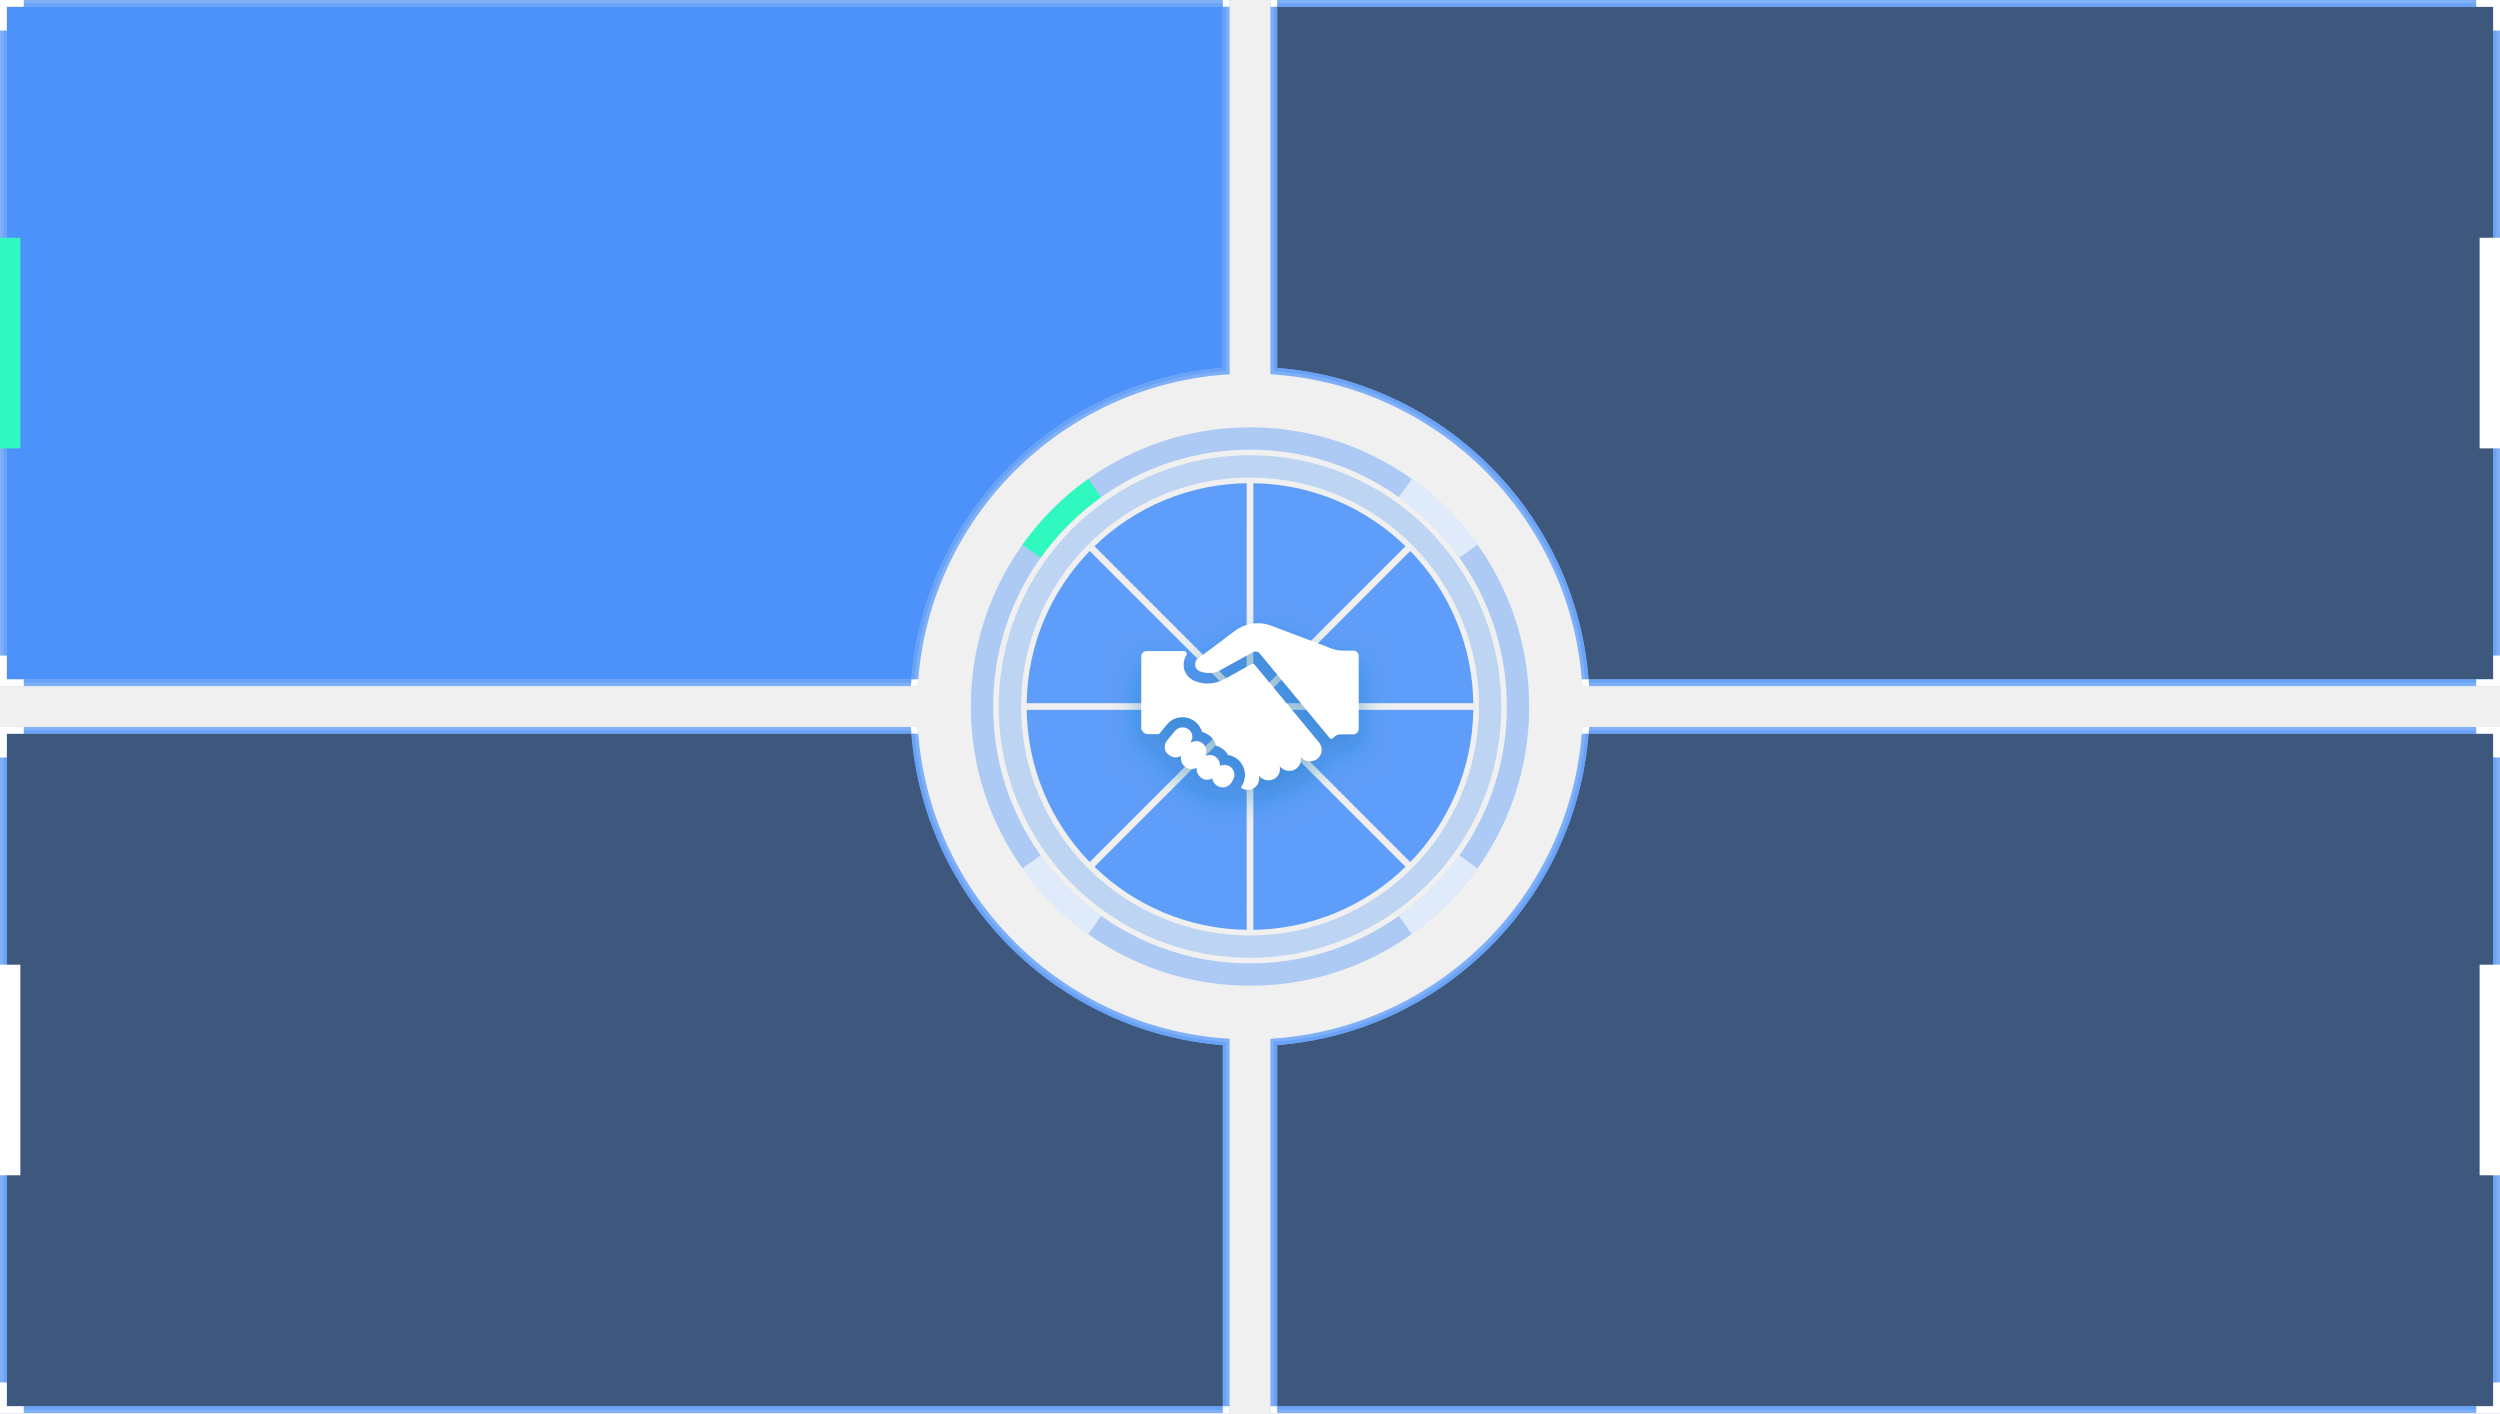
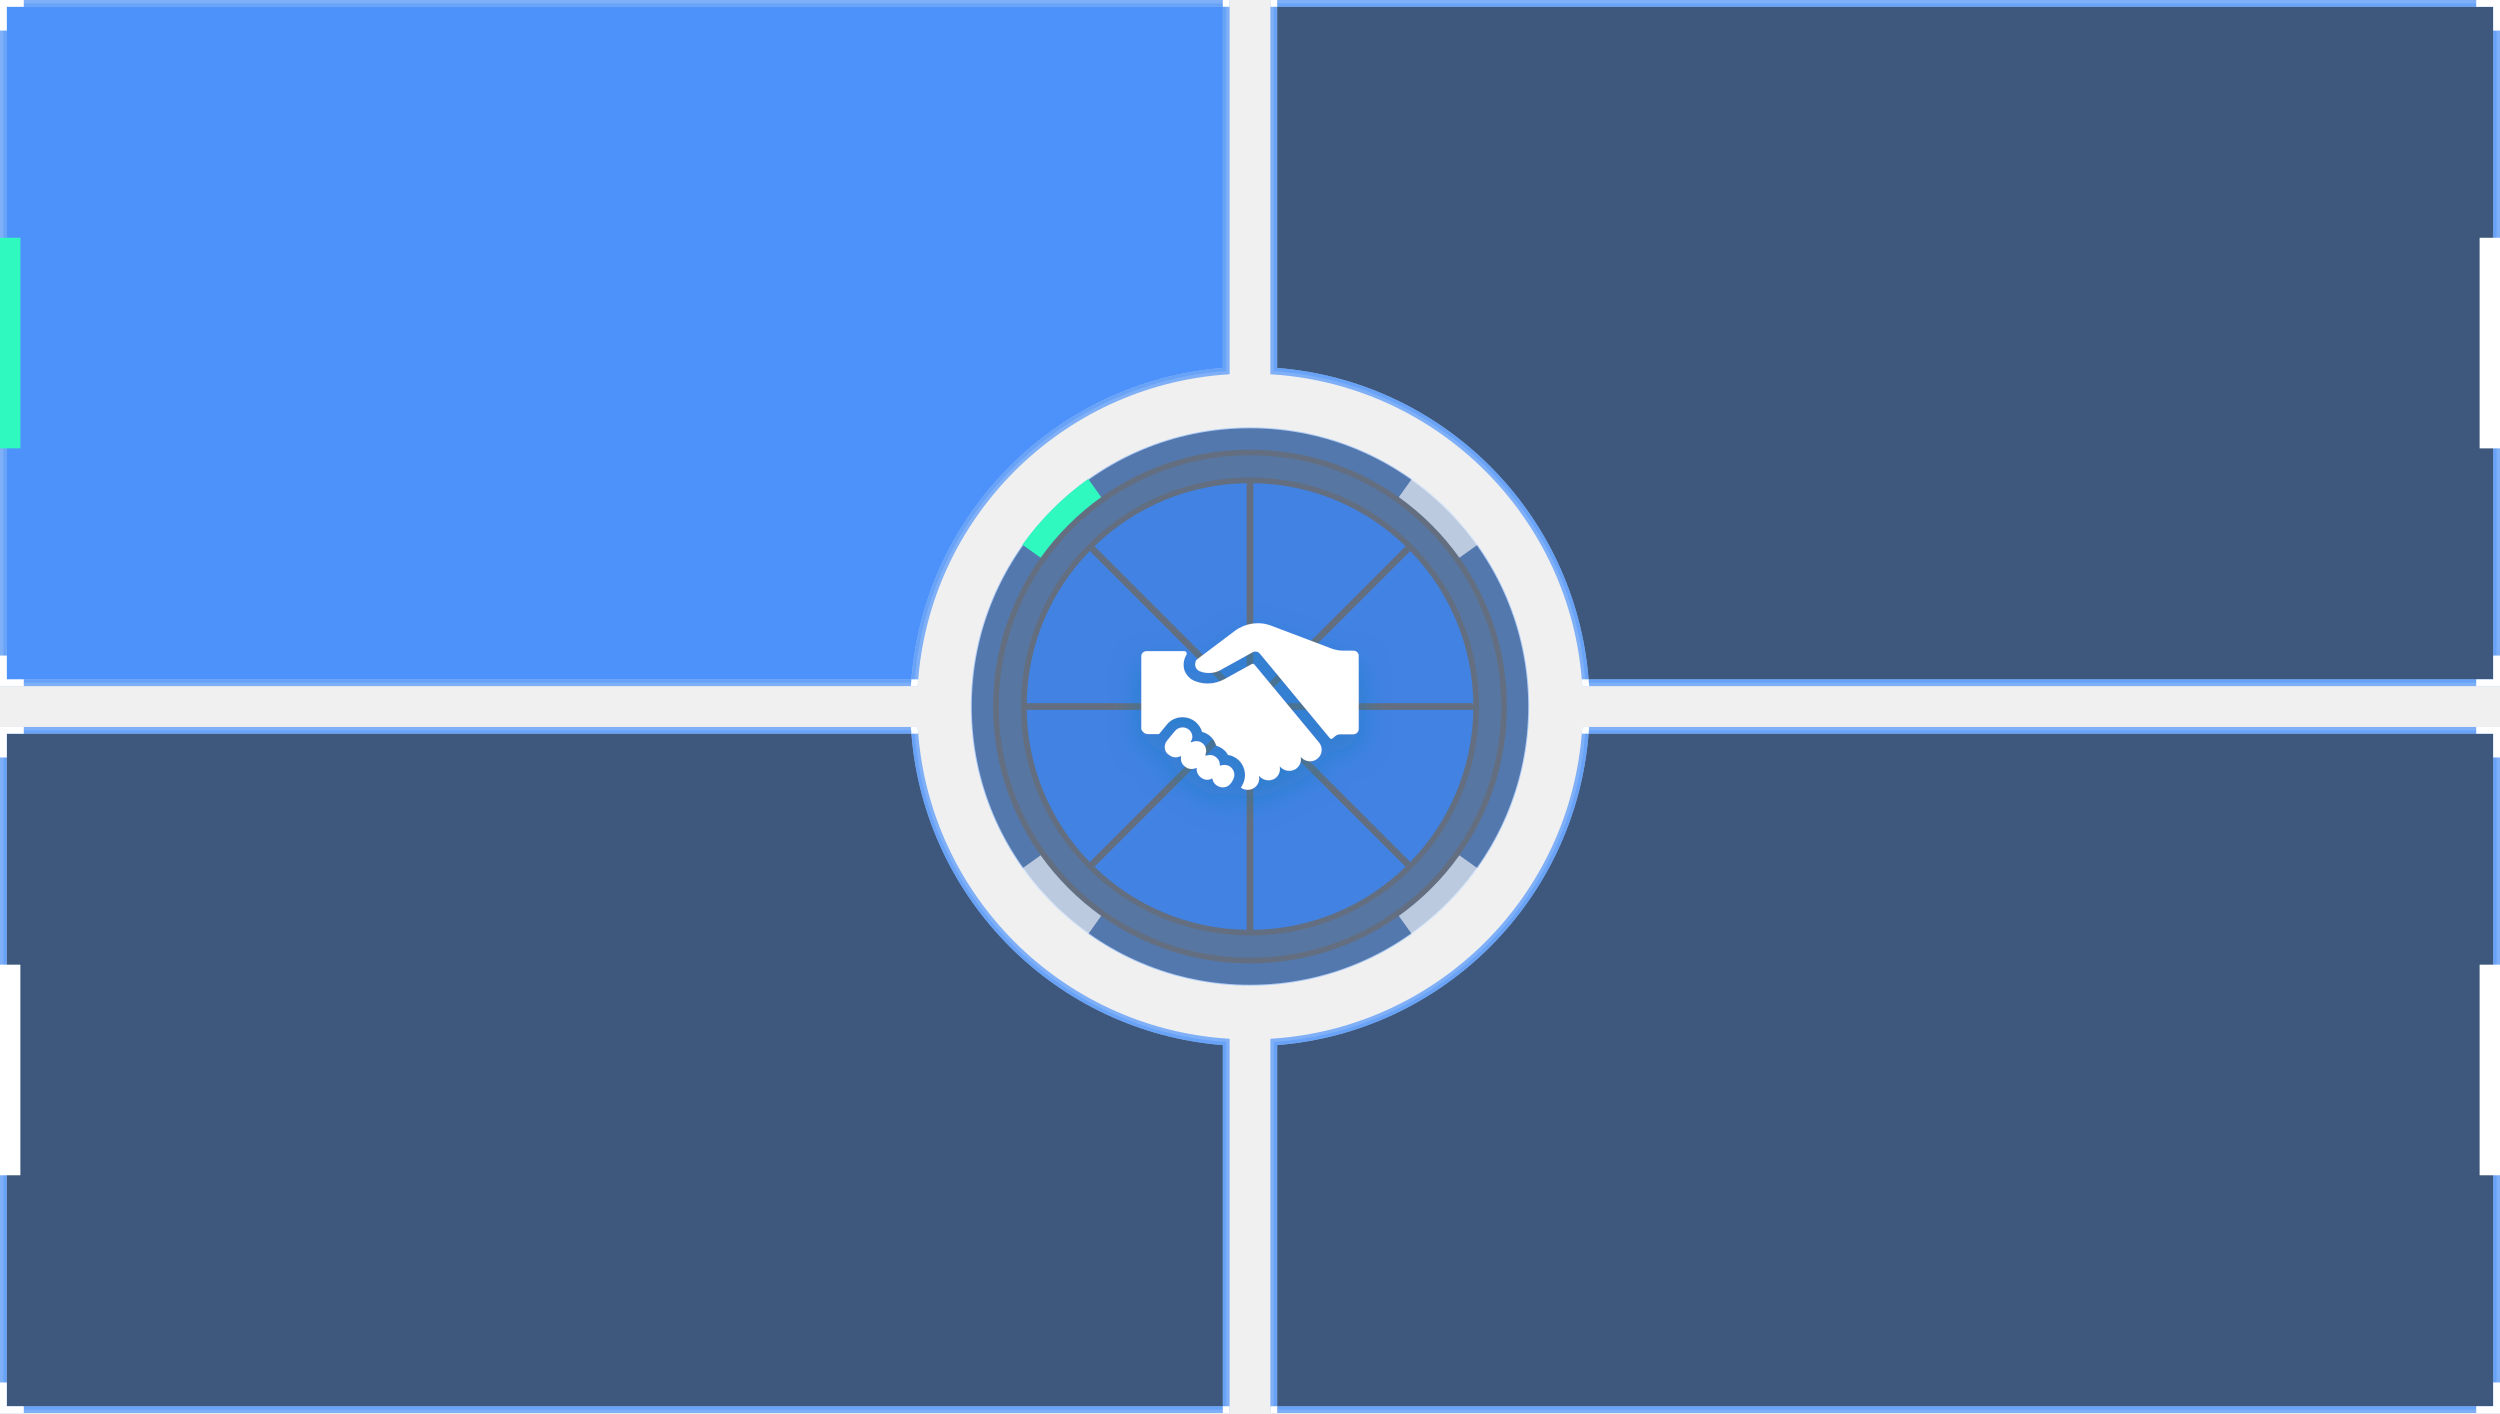
<svg xmlns="http://www.w3.org/2000/svg" width="368px" height="208px" viewBox="0 0 368 208" version="1.1">
  <defs>
    <filter x="-37.5%" y="-48.9%" width="175.0%" height="197.9%" filterUnits="objectBoundingBox" id="filter-1">
      <feOffset dx="0" dy="2" in="SourceAlpha" result="shadowOffsetOuter1" />
      <feGaussianBlur stdDeviation="2" in="shadowOffsetOuter1" result="shadowBlurOuter1" />
      <feColorMatrix values="0 0 0 0 0.009   0 0 0 0 0.194   0 0 0 0 0.465  0 0 0 0.5 0" type="matrix" in="shadowBlurOuter1" result="shadowMatrixOuter1" />
      <feMerge>
        <feMergeNode in="shadowMatrixOuter1" />
        <feMergeNode in="SourceGraphic" />
      </feMerge>
    </filter>
  </defs>
  <g id="控件" stroke="none" stroke-width="1" fill="none" fill-rule="evenodd">
    <g id="一些数据/1">
      <g id="中间备份" transform="translate(127.4315, 47.43146)">
+         <circle id="椭圆形" fill="#001432" opacity="0.587" cx="56.569" cy="56.569" r="40.951" />
        <g id="背景" transform="translate(17.11788, 17.11764)">
          <circle id="椭圆形" stroke="#3887FB" stroke-width="3.288" opacity="0.361" stroke-linejoin="round" cx="39.451" cy="39.451" r="39.451" />
          <circle id="椭圆形" stroke="#3887FB" stroke-width="3.288" opacity="0.271" stroke-linejoin="round" cx="39.451" cy="39.451" r="35.341" />
          <path d="M38.956,40.641 L38.957,72.323 C30.252,72.195 22.366,68.683 16.556,63.044 L38.956,40.641 Z M39.942,40.639 L62.347,63.043 C56.427,68.789 48.352,72.327 39.451,72.327 L39.943,72.322 L39.942,40.639 Z M6.579,39.943 L38.259,39.943 L15.859,62.347 C10.113,56.427 6.575,48.352 6.575,39.451 L6.579,39.943 Z M72.323,39.944 C72.195,48.65 68.683,56.537 63.043,62.347 L40.641,39.943 Z M63.044,16.556 C68.789,22.475 72.327,30.55 72.327,39.451 L72.322,38.957 L40.639,38.957 Z M15.858,16.556 L38.261,38.957 L6.579,38.957 C6.707,30.252 10.219,22.366 15.858,16.556 Z M39.944,6.579 C48.65,6.707 56.537,10.219 62.347,15.859 L39.942,38.26 Z M38.957,6.579 L38.956,38.258 L16.556,15.858 C22.475,10.112 30.55,6.575 39.451,6.575 L38.957,6.579 Z" id="形状结合" fill="#3887FB" opacity="0.792" />
        </g>
        <g id="编组-4" transform="translate(56.56854, 56.56854) rotate(-45) translate(-56.56854, -56.56854) translate(16.56854, 16.56854)" stroke-linejoin="round" stroke-width="3.288">
          <path d="M33.424,1.095 C35.563,0.736 37.76,0.549 40,0.549 C42.241,0.549 44.437,0.736 46.576,1.095" id="路径" stroke="#30F9C0" />
          <path d="M72.602,40.273 C74.741,39.914 76.938,39.727 79.178,39.727 C81.419,39.727 83.615,39.914 85.754,40.273" id="路径" stroke="#FFFFFF" opacity="0.603" transform="translate(79.17811, 40) rotate(90) translate(-79.17811, -40) " />
          <path d="M33.424,79.451 C35.563,79.092 37.76,78.905 40,78.905 C42.241,78.905 44.437,79.092 46.576,79.451" id="路径" stroke="#FFFFFF" opacity="0.603" transform="translate(40, 79.17811) rotate(180) translate(-40, -79.17811) " />
          <path d="M-5.754,40.273 C-3.615,39.914 -1.418,39.727 0.822,39.727 C3.062,39.727 5.259,39.914 7.398,40.273" id="路径" stroke="#FFFFFF" opacity="0.603" transform="translate(0.821894, 40) rotate(270) translate(-0.821894, -40) " />
        </g>
        <g id="1.图标/1.使用/20" filter="url(#filter-1)" transform="translate(40.56854, 44.30854)" fill="#FFFFFF" fill-rule="nonzero">
          <g id="1.图标/2.设计/">
            <path d="M8.235,5.299 L13.802,1.104 C15.33,-0.024 17.35,-0.316 19.11,0.36 L27.965,3.715 C28.552,3.943 29.168,4.039 29.756,4.039 L31.22,4.039 C31.644,4.039 32,4.363 32,4.783 L32,15.566 C32,15.986 31.64,16.342 31.22,16.342 L29.3,16.342 C29.04,16.342 28.748,16.438 28.552,16.602 L28.128,16.958 C28.032,17.054 27.869,17.022 27.769,16.926 L17.45,4.463 C17.19,4.139 16.734,4.075 16.374,4.271 L11.655,6.887 C10.711,7.403 9.571,7.467 8.563,7.047 C8.043,6.819 7.783,6.207 8.011,5.659 C8.007,5.527 8.103,5.399 8.235,5.299 Z M0.944,16.31 L2.604,16.31 L3.776,14.89 C4.815,13.63 6.703,13.47 7.975,14.502 C8.431,14.89 8.787,15.406 8.951,15.986 C9.959,16.246 10.743,17.018 11.035,18.022 C11.751,18.246 12.402,18.702 12.758,19.377 C13.378,19.473 13.962,19.765 14.418,20.217 C15.362,21.217 15.558,22.705 14.842,23.897 L14.678,24.189 L14.678,24.221 C15.458,24.737 16.502,24.577 17.054,23.801 C17.314,23.413 17.414,22.961 17.314,22.509 L17.314,22.477 L17.346,22.477 L17.478,22.605 C18.066,23.185 19.01,23.285 19.69,22.829 C20.241,22.441 20.501,21.765 20.373,21.117 L20.373,21.085 L20.405,21.085 L20.537,21.213 C21.121,21.793 22.033,21.889 22.749,21.437 C23.301,21.049 23.597,20.373 23.465,19.725 L23.465,19.697 L23.497,19.697 L23.629,19.825 C24.181,20.373 25.061,20.469 25.713,20.085 C26.525,19.601 26.789,18.57 26.301,17.762 C26.237,17.666 26.169,17.57 26.105,17.502 L25.065,16.242 L16.634,6.075 C16.538,5.979 16.406,5.947 16.274,6.011 L12.238,8.239 C10.935,8.951 9.407,9.079 8.007,8.563 C7.227,8.303 6.639,7.691 6.347,6.947 C6.119,6.171 6.215,5.331 6.639,4.655 C6.735,4.463 6.671,4.235 6.475,4.139 C6.411,4.107 6.343,4.107 6.279,4.107 L0.78,4.107 C0.356,4.107 0,4.431 0,4.851 L0,15.602 C0.164,15.986 0.52,16.31 0.944,16.31 L0.944,16.31 Z M6.803,15.534 C6.151,15.178 5.371,15.342 4.915,15.922 L3.776,17.31 C3.288,17.922 3.352,18.826 3.972,19.309 L4.003,19.309 L4.167,19.437 C4.623,19.793 5.275,19.825 5.763,19.565 C5.795,19.533 5.827,19.565 5.859,19.597 L5.859,19.661 C5.763,20.177 5.955,20.725 6.379,21.049 L6.511,21.145 C6.967,21.501 7.551,21.533 8.075,21.305 C8.107,21.273 8.171,21.305 8.171,21.337 L8.171,21.369 C8.107,21.853 8.335,22.337 8.723,22.661 L8.819,22.725 C9.275,23.081 9.859,23.145 10.383,22.853 C10.415,22.821 10.479,22.853 10.479,22.885 L10.479,22.917 C10.543,23.273 10.739,23.597 11.031,23.821 L11.095,23.853 C11.747,24.337 12.658,24.241 13.146,23.593 C13.178,23.529 13.242,23.465 13.278,23.433 L13.474,23.077 C13.834,22.465 13.734,21.721 13.214,21.237 C12.79,20.849 12.174,20.753 11.619,20.977 C11.587,20.977 11.587,20.977 11.555,20.945 L11.555,20.913 C11.587,20.137 10.967,19.461 10.187,19.397 C9.991,19.397 9.795,19.429 9.599,19.493 C9.371,19.525 9.435,19.333 9.435,19.333 C9.727,18.59 9.403,17.786 8.655,17.462 C8.263,17.302 7.775,17.334 7.419,17.526 C7.255,17.558 7.287,17.398 7.287,17.398 C7.715,16.794 7.487,15.922 6.803,15.534 L6.803,15.534 Z" id="形状" />
          </g>
        </g>
      </g>
      <g id="右下备份" transform="translate(187, 107)">
        <g id="右下" transform="translate(90.5, 50.5) scale(-1, -1) translate(-90.5, -50.5) ">
          <path d="M180,1 L180,54.158 C155.576,56.091 136.091,75.576 134.158,100 L1,100 L1,1 L180,1 Z" id="形状结合" fill-opacity="0.84" fill="#1F2426" fill-rule="nonzero" />
          <g id="颜色" transform="translate(1, 1)" fill="#3887FB" fill-opacity="0.3" stroke="#3887FB" stroke-opacity="0.616">
            <path d="M179.5,-0.5 L179.5,53.622 C167.226,54.479 156.185,59.812 147.998,67.998 C139.812,76.185 134.479,87.226 133.622,99.5 L133.622,99.5 L-0.5,99.5 L-0.5,-0.5 L179.5,-0.5 Z" id="形状结合" />
          </g>
          <polygon id="矩形" fill="#FFFFFF" points="134.16 100 135.16 100 135.08 101 134.08 101" />
          <rect id="矩形" fill="#FFFFFF" x="180" y="0" width="1" height="1" />
          <polyline id="路径-14" stroke="#FFFFFF" points="0.5 96.5 0.5 100.5 3.5 100.5" />
          <polygon id="矩形" fill="#FFFFFF" points="1.13742349e-13 35 3 35 3 66 1.13742349e-13 66" />
          <polyline id="路径-14" stroke="#FFFFFF" transform="translate(2, 2.5) scale(1, -1) translate(-2, -2.5) " points="0.5 0.5 0.5 4.5 3.5 4.5" />
        </g>
      </g>
      <g id="右上备份" transform="translate(187, 0)">
        <g id="右上" transform="translate(90.5, 50.5) scale(-1, 1) translate(-90.5, -50.5) ">
          <path d="M180,1 L180,54.158 C155.576,56.091 136.091,75.576 134.158,100 L1,100 L1,1 L180,1 Z" id="形状结合" fill-opacity="0.84" fill="#1F2426" fill-rule="nonzero" />
          <g id="颜色" transform="translate(1, 1)" fill="#3887FB" fill-opacity="0.3" stroke="#3887FB" stroke-opacity="0.616">
            <path d="M179.5,-0.5 L179.5,53.622 C167.226,54.479 156.185,59.812 147.998,67.998 C139.812,76.185 134.479,87.226 133.622,99.5 L133.622,99.5 L-0.5,99.5 L-0.5,-0.5 L179.5,-0.5 Z" id="形状结合" />
          </g>
          <polygon id="矩形" fill="#FFFFFF" points="134.16 100 135.16 100 135.08 101 134.08 101" />
          <rect id="矩形" fill="#FFFFFF" x="180" y="0" width="1" height="1" />
          <polyline id="路径-14" stroke="#FFFFFF" points="0.5 96.5 0.5 100.5 3.5 100.5" />
          <polygon id="矩形" fill="#FFFFFF" points="1.13742349e-13 35 3 35 3 66 1.13742349e-13 66" />
          <polyline id="路径-14" stroke="#FFFFFF" transform="translate(2, 2.5) scale(1, -1) translate(-2, -2.5) " points="0.5 0.5 0.5 4.5 3.5 4.5" />
        </g>
      </g>
      <g id="左下备份" transform="translate(0, 107)">
        <g id="左下" transform="translate(90.5, 50.5) scale(1, -1) translate(-90.5, -50.5) ">
          <path d="M180,1 L180,54.158 C155.576,56.091 136.091,75.576 134.158,100 L1,100 L1,1 L180,1 Z" id="形状结合" fill-opacity="0.84" fill="#1F2426" fill-rule="nonzero" />
          <g id="颜色" transform="translate(1, 1)" fill="#3887FB" fill-opacity="0.3" stroke="#3887FB" stroke-opacity="0.616">
            <path d="M179.5,-0.5 L179.5,53.622 C167.226,54.479 156.185,59.812 147.998,67.998 C139.812,76.185 134.479,87.226 133.622,99.5 L133.622,99.5 L-0.5,99.5 L-0.5,-0.5 L179.5,-0.5 Z" id="形状结合" />
          </g>
          <polygon id="矩形" fill="#FFFFFF" points="134.16 100 135.16 100 135.08 101 134.08 101" />
          <rect id="矩形" fill="#FFFFFF" x="180" y="0" width="1" height="1" />
          <polyline id="路径-14" stroke="#FFFFFF" points="0.5 96.5 0.5 100.5 3.5 100.5" />
          <polygon id="矩形" fill="#FFFFFF" points="1.13742349e-13 35 3 35 3 66 1.13742349e-13 66" />
          <polyline id="路径-14" stroke="#FFFFFF" transform="translate(2, 2.5) scale(1, -1) translate(-2, -2.5) " points="0.5 0.5 0.5 4.5 3.5 4.5" />
        </g>
      </g>
      <g id="左上">
        <g id="颜色" transform="translate(1, 1)" fill="#3887FB">
          <path d="M179,0 L179,53.158 C154.576,55.091 135.091,74.576 133.158,99 L0,99 L0,0 L179,0 Z" id="形状结合" fill-opacity="0.84" fill-rule="nonzero" />
          <path d="M179.5,-0.5 L179.5,53.622 C167.226,54.479 156.185,59.812 147.998,67.998 C139.812,76.185 134.479,87.226 133.622,99.5 L133.622,99.5 L-0.5,99.5 L-0.5,-0.5 L179.5,-0.5 Z" id="形状结合" stroke-opacity="0.616" stroke="#3887FB" fill-opacity="0.3" />
        </g>
        <polygon id="矩形" fill="#FFFFFF" points="134.16 100 135.16 100 135.08 101 134.08 101" />
        <rect id="矩形" fill="#FFFFFF" x="180" y="0" width="1" height="1" />
        <polyline id="路径-14" stroke="#FFFFFF" points="0.5 96.5 0.5 100.5 3.5 100.5" />
        <polygon id="矩形" fill="#30F9C0" points="1.13742349e-13 35 3 35 3 66 1.13742349e-13 66" />
        <polyline id="路径-14" stroke="#FFFFFF" transform="translate(2, 2.5) scale(1, -1) translate(-2, -2.5) " points="0.5 0.5 0.5 4.5 3.5 4.5" />
      </g>
    </g>
  </g>
</svg>
